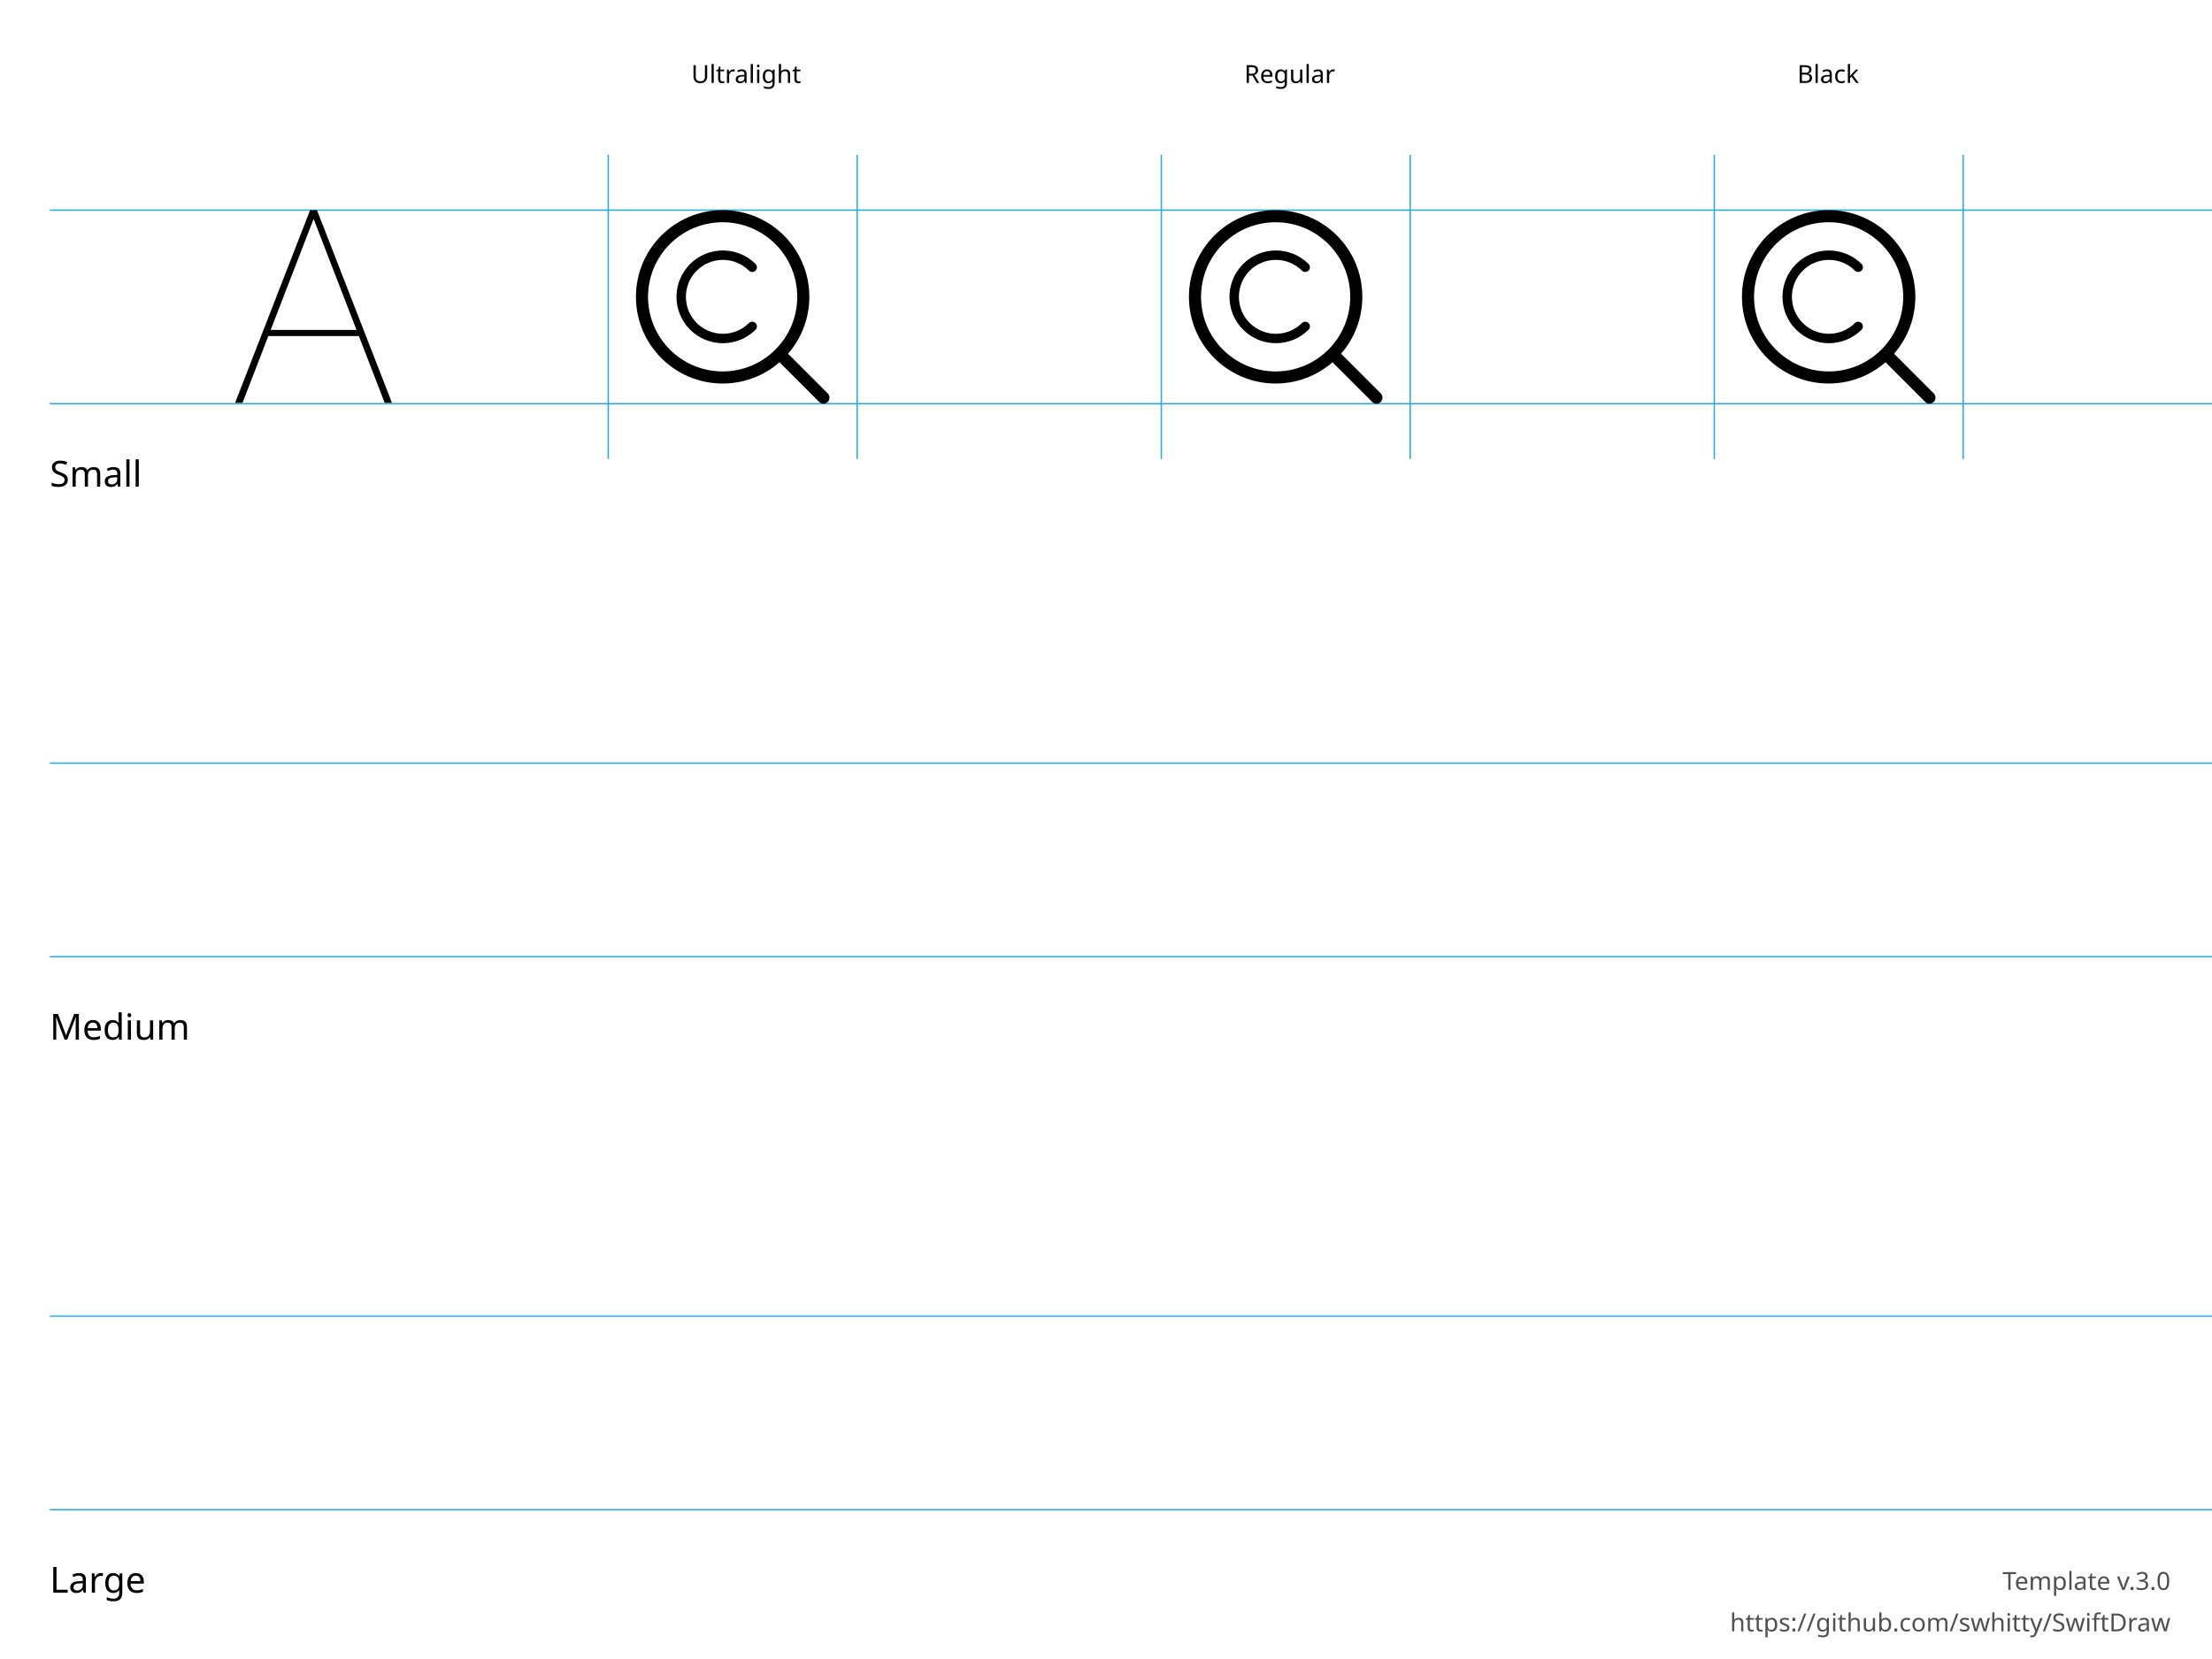
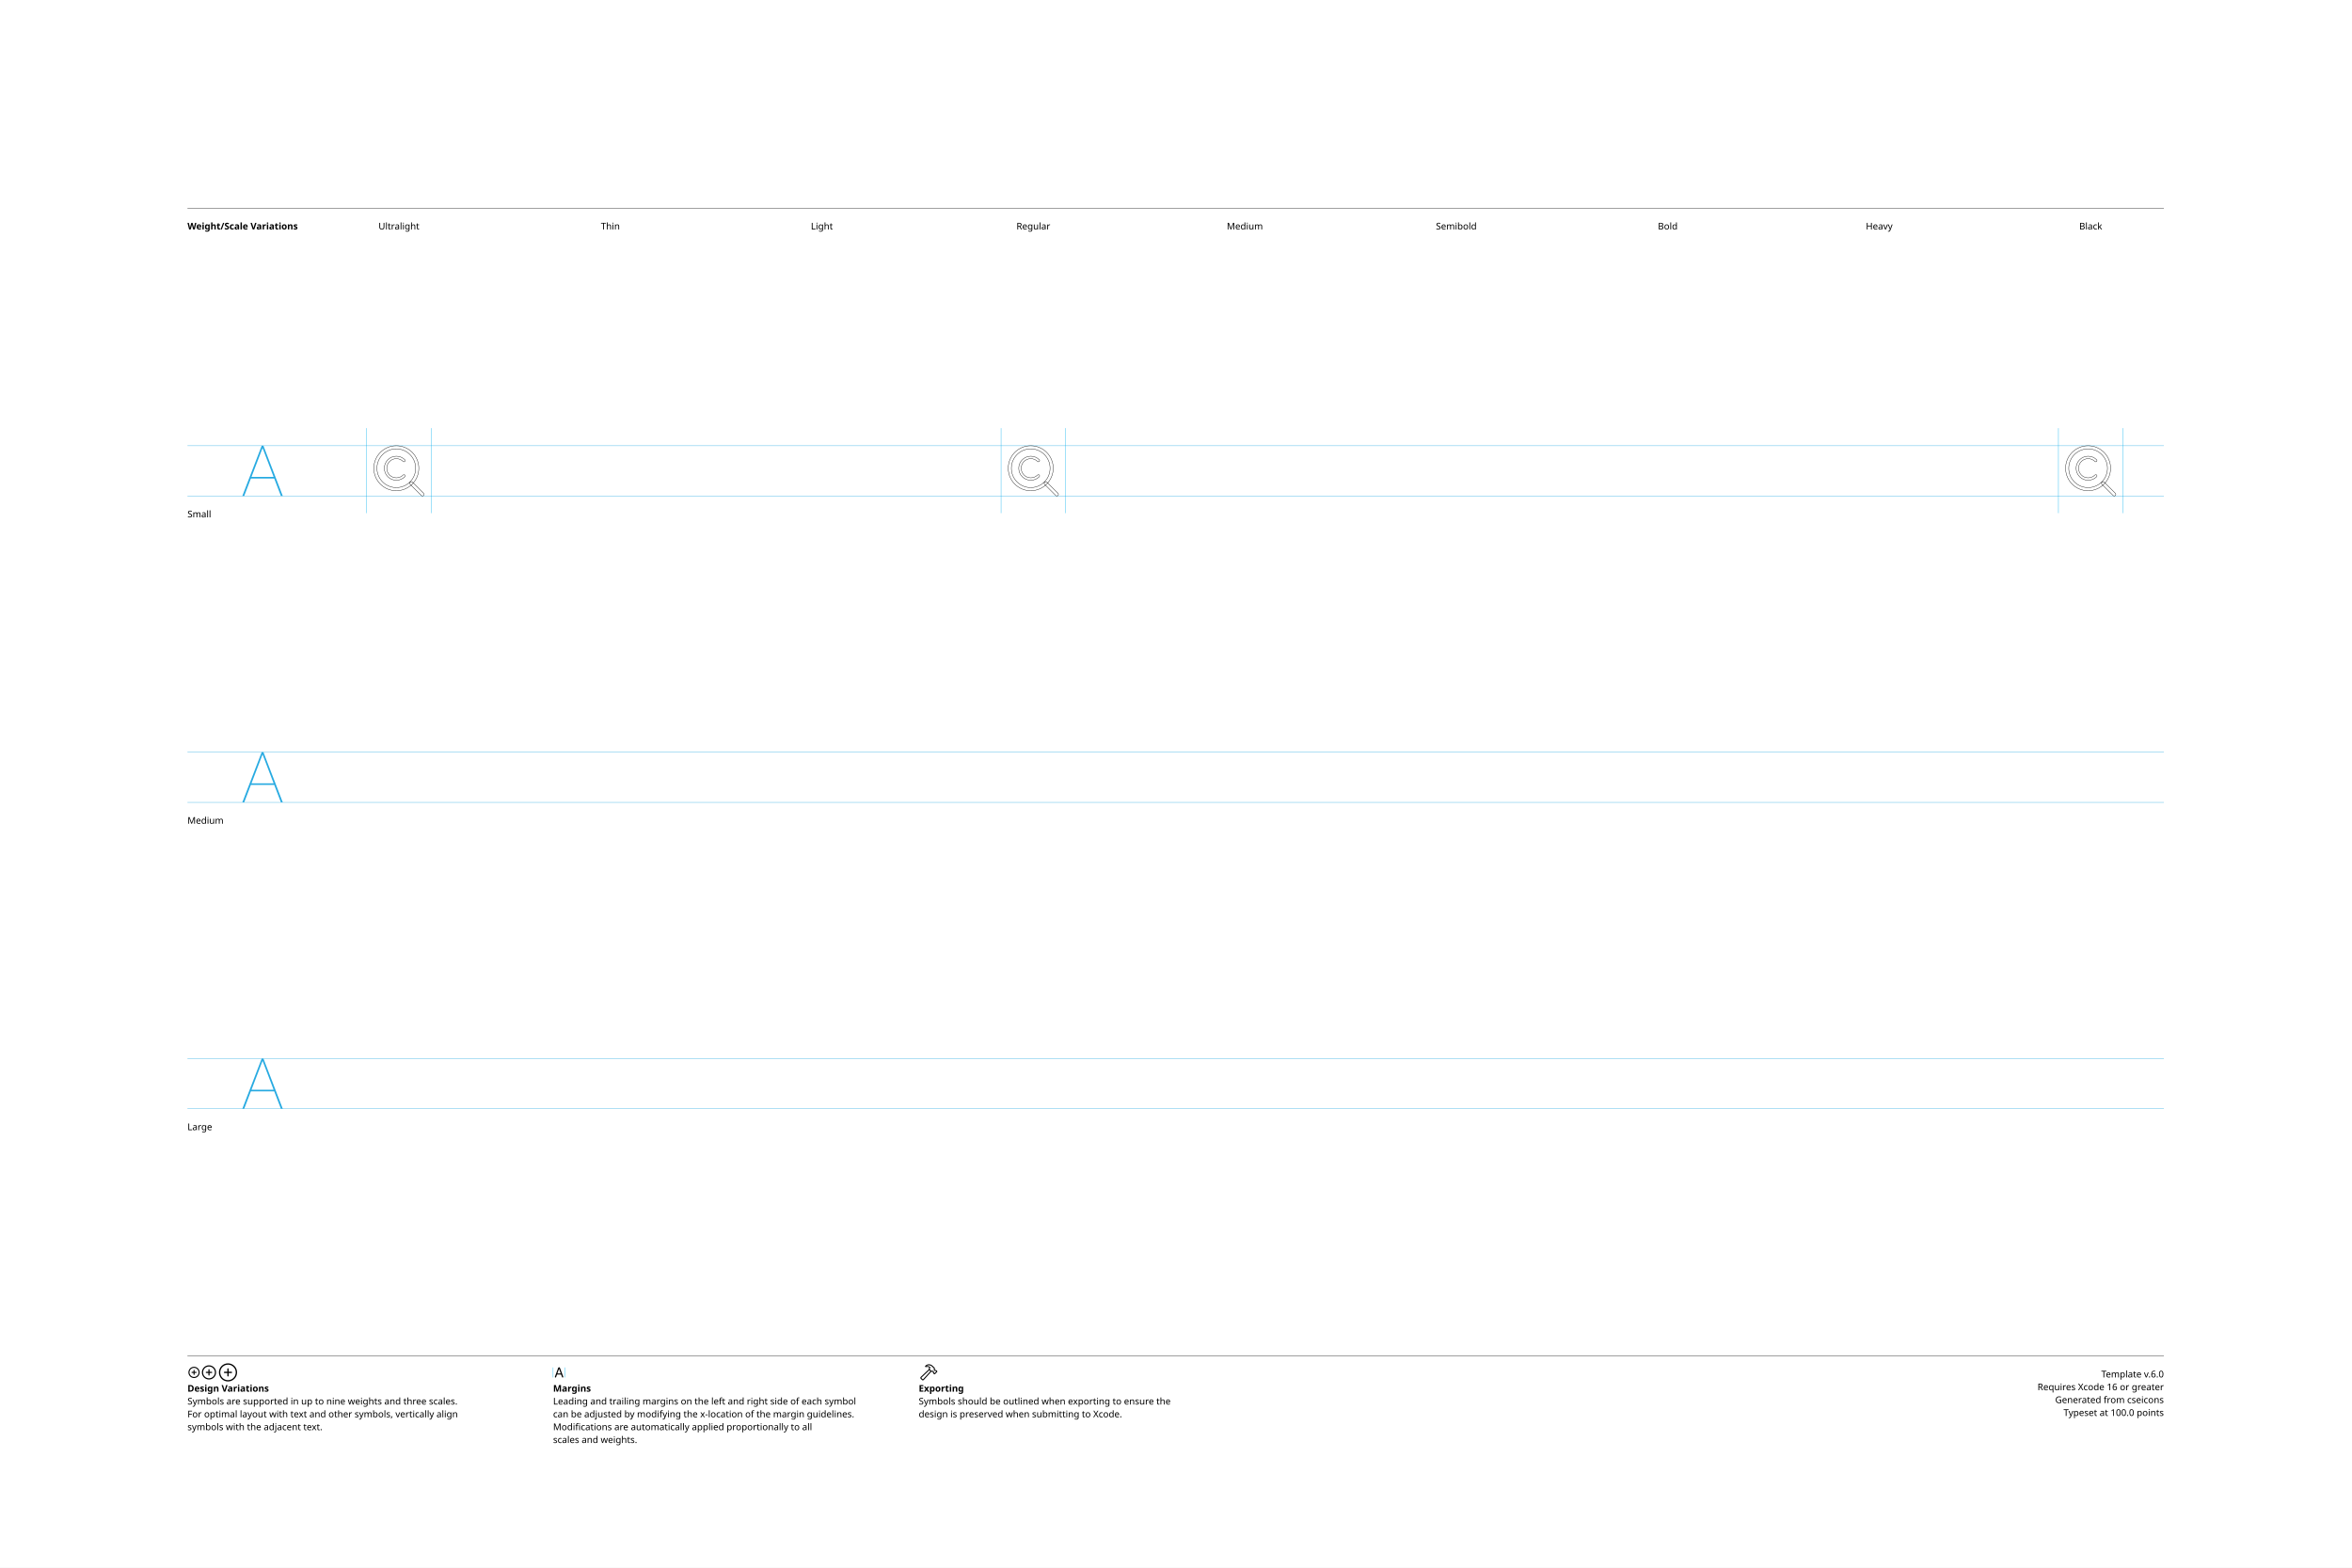
- <svg xmlns="http://www.w3.org/2000/svg" height="600" width="800">
-   <g id="Notes" font-family="'LucidaGrande', 'Lucida Grande', sans-serif" font-size="13">
-     <rect fill="white" height="600.0" width="800.0" x="0.0" y="0.0" />
-     <g font-size="13">
-       <text x="18.0" y="176.0">Small</text>
-       <text x="18.0" y="376.0">Medium</text>
-       <text x="18.0" y="576.0">Large</text>
+ <svg xmlns="http://www.w3.org/2000/svg" version="1.1" viewBox="0 0 3300 2200">
+   <style>.monochrome-0 {-sfsymbols-motion-group:0;-sfsymbols-layer-tags:73d7599ee8b4f1b3}
+ 
+ .multicolor-0:tintColor {-sfsymbols-motion-group:0;-sfsymbols-layer-tags:73d7599ee8b4f1b3}
+ 
+ .hierarchical-0:primary {-sfsymbols-motion-group:0;-sfsymbols-layer-tags:73d7599ee8b4f1b3}
+ 
+ .SFSymbolsPreviewWireframe {fill:none;opacity:1.0;stroke:black;stroke-width:0.5}
+ </style>
+   <g id="Notes">
+     <rect height="2200" id="artboard" style="fill:white;opacity:1" width="3300" x="0" y="0" />
+     <line style="fill:none;stroke:black;opacity:1;stroke-width:0.5;" x1="263" x2="3036" y1="292" y2="292" />
+     <text style="stroke:none;fill:black;font-family:sans-serif;font-size:13;font-weight:bold;" transform="matrix(1 0 0 1 263 322)">Weight/Scale Variations</text>
+     <text style="stroke:none;fill:black;font-family:sans-serif;font-size:13;text-anchor:middle;" transform="matrix(1 0 0 1 559.711 322)">Ultralight</text>
+     <text style="stroke:none;fill:black;font-family:sans-serif;font-size:13;text-anchor:middle;" transform="matrix(1 0 0 1 856.422 322)">Thin</text>
+     <text style="stroke:none;fill:black;font-family:sans-serif;font-size:13;text-anchor:middle;" transform="matrix(1 0 0 1 1153.13 322)">Light</text>
+     <text style="stroke:none;fill:black;font-family:sans-serif;font-size:13;text-anchor:middle;" transform="matrix(1 0 0 1 1449.84 322)">Regular</text>
+     <text style="stroke:none;fill:black;font-family:sans-serif;font-size:13;text-anchor:middle;" transform="matrix(1 0 0 1 1746.56 322)">Medium</text>
+     <text style="stroke:none;fill:black;font-family:sans-serif;font-size:13;text-anchor:middle;" transform="matrix(1 0 0 1 2043.27 322)">Semibold</text>
+     <text style="stroke:none;fill:black;font-family:sans-serif;font-size:13;text-anchor:middle;" transform="matrix(1 0 0 1 2339.98 322)">Bold</text>
+     <text style="stroke:none;fill:black;font-family:sans-serif;font-size:13;text-anchor:middle;" transform="matrix(1 0 0 1 2636.69 322)">Heavy</text>
+     <text style="stroke:none;fill:black;font-family:sans-serif;font-size:13;text-anchor:middle;" transform="matrix(1 0 0 1 2933.4 322)">Black</text>
+     <line style="fill:none;stroke:black;opacity:1;stroke-width:0.5;" x1="263" x2="3036" y1="1903" y2="1903" />
+     <g transform="matrix(0.2 0 0 0.2 263 1933)">
+       <path d="m46.24 4.15c21.777 0 39.453-17.627 39.453-39.404s-17.676-39.404-39.453-39.404c-21.729 0-39.404 17.627-39.404 39.404s17.676 39.404 39.404 39.404Zm0-7.422c-17.676 0-31.934-14.307-31.934-31.982s14.258-31.982 31.934-31.982 31.982 14.307 31.982 31.982-14.307 31.982-31.982 31.982Zm-17.969-31.982c0 2.148 1.514 3.613 3.76 3.613h10.498v10.596c0 2.197 1.465 3.711 3.613 3.711 2.246 0 3.711-1.514 3.711-3.711v-10.596h10.596c2.197 0 3.711-1.465 3.711-3.613 0-2.197-1.514-3.711-3.711-3.711h-10.596v-10.547c0-2.246-1.465-3.76-3.711-3.76-2.148 0-3.613 1.514-3.613 3.76v10.547h-10.498c-2.246 0-3.76 1.514-3.76 3.711Z" />
    </g>
-     <g font-size="9">
-       <text x="250.0" y="30.0">Ultralight</text>
-       <text x="450.0" y="30.0">Regular</text>
-       <text x="650.0" y="30.0">Black</text>
-       <text id="template-version" fill="#505050" text-anchor="end" x="785.0" y="575.0">Template v.3.0</text>
-       <a href="https://github.com/swhitty/SwiftDraw">
-         <text fill="#505050" text-anchor="end" x="785.0" y="590.0">https://github.com/swhitty/SwiftDraw</text>
-       </a>
+     <g transform="matrix(0.2 0 0 0.2 281.506 1933)">
+       <path d="m58.545 14.551c27.49 0 49.805-22.314 49.805-49.805s-22.314-49.805-49.805-49.805-49.805 22.314-49.805 49.805 22.314 49.805 49.805 49.805Zm0-8.301c-22.949 0-41.504-18.555-41.504-41.504s18.555-41.504 41.504-41.504 41.504 18.555 41.504 41.504-18.555 41.504-41.504 41.504Zm-22.656-41.504c0 2.393 1.66 4.004 4.15 4.004h14.355v14.404c0 2.441 1.66 4.15 4.053 4.15 2.441 0 4.15-1.66 4.15-4.15v-14.404h14.404c2.441 0 4.15-1.611 4.15-4.004 0-2.441-1.709-4.15-4.15-4.15h-14.404v-14.355c0-2.49-1.709-4.199-4.15-4.199-2.393 0-4.053 1.709-4.053 4.199v14.355h-14.355c-2.49 0-4.15 1.709-4.15 4.15Z" />
    </g>
+     <g transform="matrix(0.2 0 0 0.2 304.924 1933)">
+       <path d="m74.853 28.32c35.107 0 63.623-28.467 63.623-63.574s-28.516-63.623-63.623-63.623-63.574 28.516-63.574 63.623 28.467 63.574 63.574 63.574Zm0-9.082c-30.127 0-54.492-24.365-54.492-54.492s24.365-54.492 54.492-54.492 54.492 24.365 54.492 54.492-24.365 54.492-54.492 54.492Zm-28.857-54.492c0 2.588 1.855 4.395 4.59 4.395h19.727v19.775c0 2.686 1.855 4.59 4.443 4.59 2.686 0 4.541-1.855 4.541-4.59v-19.775h19.775c2.686 0 4.59-1.807 4.59-4.395 0-2.734-1.855-4.59-4.59-4.59h-19.775v-19.727c0-2.734-1.855-4.639-4.541-4.639-2.588 0-4.443 1.904-4.443 4.639v19.727h-19.727c-2.734 0-4.59 1.855-4.59 4.59Z" />
+     </g>
+     <text style="stroke:none;fill:black;font-family:sans-serif;font-size:13;font-weight:bold;" transform="matrix(1 0 0 1 263 1953)">Design Variations</text>
+     <text style="stroke:none;fill:black;font-family:sans-serif;font-size:13;" transform="matrix(1 0 0 1 263 1971)">Symbols are supported in up to nine weights and three scales.</text>
+     <text style="stroke:none;fill:black;font-family:sans-serif;font-size:13;" transform="matrix(1 0 0 1 263 1989)">For optimal layout with text and other symbols, vertically align</text>
+     <text style="stroke:none;fill:black;font-family:sans-serif;font-size:13;" transform="matrix(1 0 0 1 263 2007)">symbols with the adjacent text.</text>
+     <line style="fill:none;stroke:#00AEEF;stroke-width:0.5;opacity:1.0;" x1="776" x2="776" y1="1919" y2="1933" />
+     <g transform="matrix(0.2 0 0 0.2 776 1933)">
+       <path d="m16.553 0.781c2.588 0 3.857-0.977 4.785-3.711l6.299-17.236h28.809l6.299 17.236c0.928 2.734 2.197 3.711 4.736 3.711 2.588 0 4.248-1.562 4.248-4.004 0-0.83-0.146-1.611-0.537-2.637l-22.9-60.986c-1.123-2.979-3.125-4.492-6.25-4.492-3.027 0-5.078 1.465-6.152 4.443l-22.9 61.084c-0.391 1.025-0.537 1.807-0.537 2.637 0 2.441 1.562 3.955 4.102 3.955Zm13.477-28.369 11.865-32.861h0.244l11.865 32.861Z" />
+     </g>
+     <line style="fill:none;stroke:#00AEEF;stroke-width:0.5;opacity:1.0;" x1="792.836" x2="792.836" y1="1919" y2="1933" />
+     <text style="stroke:none;fill:black;font-family:sans-serif;font-size:13;font-weight:bold;" transform="matrix(1 0 0 1 776 1953)">Margins</text>
+     <text style="stroke:none;fill:black;font-family:sans-serif;font-size:13;" transform="matrix(1 0 0 1 776 1971)">Leading and trailing margins on the left and right side of each symbol</text>
+     <text style="stroke:none;fill:black;font-family:sans-serif;font-size:13;" transform="matrix(1 0 0 1 776 1989)">can be adjusted by modifying the x-location of the margin guidelines.</text>
+     <text style="stroke:none;fill:black;font-family:sans-serif;font-size:13;" transform="matrix(1 0 0 1 776 2007)">Modifications are automatically applied proportionally to all</text>
+     <text style="stroke:none;fill:black;font-family:sans-serif;font-size:13;" transform="matrix(1 0 0 1 776 2025)">scales and weights.</text>
+     <g transform="matrix(0.2 0 0 0.2 1289 1933)">
+       <path d="m14.209 9.326 8.496 8.545c4.297 4.346 9.229 4.053 13.867-1.074l53.467-58.935-4.834-4.883-53.076 58.398c-1.758 2.002-3.418 2.49-5.762 0.146l-5.859-5.811c-2.344-2.295-1.807-4.004 0.195-5.811l57.373-54.004-4.883-4.834-57.959 54.443c-4.932 4.59-5.322 9.473-1.025 13.818Zm32.08-90.967c-2.1 2.051-2.246 4.932-1.074 6.885 1.172 1.807 3.467 2.979 6.689 2.148 7.324-1.709 14.941-2.002 22.07 2.686l-2.93 7.275c-1.709 4.15-0.83 7.08 1.855 9.814l11.475 11.572c2.441 2.441 4.492 2.539 7.324 2.051l5.322-0.977 3.32 3.369-0.195 2.783c-0.195 2.49 0.439 4.395 2.881 6.787l3.809 3.711c2.393 2.393 5.469 2.539 7.812 0.195l14.551-14.6c2.344-2.344 2.246-5.322-0.146-7.715l-3.857-3.809c-2.393-2.393-4.248-3.174-6.641-2.979l-2.881 0.244-3.223-3.174 1.221-5.615c0.635-2.832-0.146-5.029-3.076-7.959l-10.986-10.938c-16.699-16.602-38.867-16.211-53.32-1.758Zm7.471 1.855c12.158-8.887 28.613-7.373 39.746 3.76l12.158 12.06c1.172 1.172 1.367 2.1 1.025 3.809l-1.611 7.422 7.52 7.422 4.932-0.293c1.27-0.049 1.66 0.049 2.637 1.025l2.881 2.881-12.207 12.207-2.881-2.881c-0.977-0.977-1.123-1.367-1.074-2.686l0.342-4.883-7.471-7.422-7.617 1.27c-1.611 0.342-2.344 0.195-3.564-0.977l-10.01-10.01c-1.27-1.172-1.416-2.002-0.635-3.857l4.395-10.449c-7.812-7.275-17.969-10.4-28.125-7.422-0.781 0.195-1.074-0.439-0.439-0.977Z" />
+     </g>
+     <text style="stroke:none;fill:black;font-family:sans-serif;font-size:13;font-weight:bold;" transform="matrix(1 0 0 1 1289 1953)">Exporting</text>
+     <text style="stroke:none;fill:black;font-family:sans-serif;font-size:13;" transform="matrix(1 0 0 1 1289 1971)">Symbols should be outlined when exporting to ensure the</text>
+     <text style="stroke:none;fill:black;font-family:sans-serif;font-size:13;" transform="matrix(1 0 0 1 1289 1989)">design is preserved when submitting to Xcode.</text>
+     <text id="template-version" style="stroke:none;fill:black;font-family:sans-serif;font-size:13;text-anchor:end;" transform="matrix(1 0 0 1 3036 1933)">Template v.6.0</text>
+     <text style="stroke:none;fill:black;font-family:sans-serif;font-size:13;text-anchor:end;" transform="matrix(1 0 0 1 3036 1951)">Requires Xcode 16 or greater</text>
+     <text id="descriptive-name" style="stroke:none;fill:black;font-family:sans-serif;font-size:13;text-anchor:end;" transform="matrix(1 0 0 1 3036 1969)">Generated from cseicons</text>
+     <text style="stroke:none;fill:black;font-family:sans-serif;font-size:13;text-anchor:end;" transform="matrix(1 0 0 1 3036 1987)">Typeset at 100.0 points</text>
+     <text style="stroke:none;fill:black;font-family:sans-serif;font-size:13;" transform="matrix(1 0 0 1 263 726)">Small</text>
+     <text style="stroke:none;fill:black;font-family:sans-serif;font-size:13;" transform="matrix(1 0 0 1 263 1156)">Medium</text>
+     <text style="stroke:none;fill:black;font-family:sans-serif;font-size:13;" transform="matrix(1 0 0 1 263 1586)">Large</text>
  </g>
-   <g id="Guides" stroke="rgb(39, 170, 225)" stroke-width="0.5">
-     <path id="Capline-S" d="M18,76 l800,0" />
-     <path id="H-reference" d="M85,145.755 L87.685,145.755 L113.369,79.287 L114.052,79.287 L114.052,76 L112.148,76 L85,145.755 Z M95.693,121.536 L130.996,121.536 L130.263,119.313 L96.474,119.313 L95.693,121.536 Z M139.15,145.755 L141.787,145.755 L114.638,76 L113.466,76 L113.466,79.287 L139.15,145.755 Z" stroke="none" />
-     <path id="Baseline-S" d="M18,146 l800,0" />
-     <path id="left-margin-Ultralight-S" d="M220,56 l0,110" />
-     <path id="right-margin-Ultralight-S" d="M310,56 l0,110" />
-     <path id="left-margin-Regular-S" d="M420,56 l0,110" />
-     <path id="right-margin-Regular-S" d="M510,56 l0,110" />
-     <path id="left-margin-Black-S" d="M620,56 l0,110" />
-     <path id="right-margin-Black-S" d="M710,56 l0,110" />
-     <path id="Capline-M" d="M18,276 l800,0" />
-     <path id="Baseline-M" d="M18,346 l800,0" />
-     <path id="Capline-L" d="M18,476 l800,0" />
-     <path id="Baseline-L" d="M18,546 l800,0" />
+   <g id="Guides">
+     <g id="H-reference" style="fill:#27AAE1;stroke:none;" transform="matrix(1 0 0 1 339 696)">
+       <path d="M0.994 0L3.638 0L29.328-67.132L30.03-67.132L30.03-70.459L28.123-70.459ZM11.688-24.48L46.981-24.48L46.231-26.729L12.438-26.729ZM55.12 0L57.764 0L30.638-70.459L29.433-70.459L29.433-67.132Z" />
+     </g>
+     <line id="Baseline-S" style="fill:none;stroke:#27AAE1;opacity:1;stroke-width:0.5;" x1="263" x2="3036" y1="696" y2="696" />
+     <line id="Capline-S" style="fill:none;stroke:#27AAE1;opacity:1;stroke-width:0.5;" x1="263" x2="3036" y1="625.541" y2="625.541" />
+     <g id="H-reference" style="fill:#27AAE1;stroke:none;" transform="matrix(1 0 0 1 339 1126)">
+       <path d="M0.994 0L3.638 0L29.328-67.132L30.03-67.132L30.03-70.459L28.123-70.459ZM11.688-24.48L46.981-24.48L46.231-26.729L12.438-26.729ZM55.12 0L57.764 0L30.638-70.459L29.433-70.459L29.433-67.132Z" />
+     </g>
+     <line id="Baseline-M" style="fill:none;stroke:#27AAE1;opacity:1;stroke-width:0.5;" x1="263" x2="3036" y1="1126" y2="1126" />
+     <line id="Capline-M" style="fill:none;stroke:#27AAE1;opacity:1;stroke-width:0.5;" x1="263" x2="3036" y1="1055.54" y2="1055.54" />
+     <g id="H-reference" style="fill:#27AAE1;stroke:none;" transform="matrix(1 0 0 1 339 1556)">
+       <path d="M0.994 0L3.638 0L29.328-67.132L30.03-67.132L30.03-70.459L28.123-70.459ZM11.688-24.48L46.981-24.48L46.231-26.729L12.438-26.729ZM55.12 0L57.764 0L30.638-70.459L29.433-70.459L29.433-67.132Z" />
+     </g>
+     <line id="Baseline-L" style="fill:none;stroke:#27AAE1;opacity:1;stroke-width:0.5;" x1="263" x2="3036" y1="1556" y2="1556" />
+     <line id="Capline-L" style="fill:none;stroke:#27AAE1;opacity:1;stroke-width:0.5;" x1="263" x2="3036" y1="1485.54" y2="1485.54" />
+     <line id="right-margin-Black-S" style="fill:none;stroke:#00AEEF;stroke-width:0.5;opacity:1.0;" x1="2978.7" x2="2978.7" y1="600.785" y2="720.121" />
+     <line id="left-margin-Black-S" style="fill:none;stroke:#00AEEF;stroke-width:0.5;opacity:1.0;" x1="2888.1" x2="2888.1" y1="600.785" y2="720.121" />
+     <line id="right-margin-Regular-S" style="fill:none;stroke:#00AEEF;stroke-width:0.5;opacity:1.0;" x1="1495.14" x2="1495.14" y1="600.785" y2="720.121" />
+     <line id="left-margin-Regular-S" style="fill:none;stroke:#00AEEF;stroke-width:0.5;opacity:1.0;" x1="1404.55" x2="1404.55" y1="600.785" y2="720.121" />
+     <line id="right-margin-Ultralight-S" style="fill:none;stroke:#00AEEF;stroke-width:0.5;opacity:1.0;" x1="605.006" x2="605.006" y1="600.785" y2="720.121" />
+     <line id="left-margin-Ultralight-S" style="fill:none;stroke:#00AEEF;stroke-width:0.5;opacity:1.0;" x1="514.416" x2="514.416" y1="600.785" y2="720.121" />
  </g>
  <g id="Symbols">
-     <g id="Ultralight-S">
-       <path d="M234.375,107.354 C234.375,92.454 246.454,80.375 261.354,80.375 C276.254,80.375 288.333,92.454 288.333,107.354 C288.333,122.254 276.254,134.333 261.354,134.333 C246.454,134.333 234.375,122.254 234.375,107.354 Z M230,107.354 C230,124.671 244.038,138.708 261.354,138.708 C278.671,138.708 292.708,124.671 292.708,107.354 C292.708,90.038 278.671,76 261.354,76 C244.038,76 230,90.038 230,107.354 Z" />
-       <path d="M273.247,95.452 C266.685,88.938 256.089,88.964 249.559,95.51 C243.028,102.056 243.028,112.652 249.559,119.199 C256.089,125.745 266.685,125.77 273.247,119.256 C273.914,118.594 273.918,117.517 273.256,116.85 C272.594,116.183 271.517,116.179 270.85,116.841 C265.619,122.034 257.173,122.013 251.968,116.795 C246.762,111.577 246.762,103.131 251.968,97.913 C257.173,92.695 265.619,92.675 270.85,97.867 C271.517,98.529 272.594,98.525 273.256,97.858 C273.918,97.192 273.914,96.114 273.247,95.452 Z" />
-       <path d="M280.71,129.804 L296.266,145.359 C297.12,146.214 298.505,146.214 299.359,145.359 C300.214,144.505 300.214,143.12 299.359,142.266 L283.804,126.71 C282.949,125.856 281.564,125.856 280.71,126.71 C279.856,127.564 279.856,128.949 280.71,129.804 Z" />
+     <g id="Black-S" transform="matrix(1.00656 0 0 1.00656 2888.1 696)">
+       <path class="monochrome-0 multicolor-0:tintColor hierarchical-0:primary SFSymbolsPreviewWireframe" d="M14.375-38.646C14.375-53.546 26.454-65.625 41.354-65.625C56.254-65.625 68.333-53.546 68.333-38.646C68.333-23.746 56.254-11.667 41.354-11.667C26.454-11.667 14.375-23.746 14.375-38.646ZM10-38.646C10-21.329 24.038-7.292 41.354-7.292C58.671-7.292 72.708-21.329 72.708-38.646C72.708-55.962 58.671-70 41.354-70C24.038-70 10-55.962 10-38.646ZM53.247-50.548C46.685-57.062 36.089-57.036 29.559-50.49C23.028-43.944 23.028-33.348 29.559-26.801C36.089-20.255 46.685-20.23 53.247-26.744C53.914-27.406 53.918-28.483 53.256-29.15C52.594-29.817 51.517-29.821 50.85-29.159C45.619-23.966 37.173-23.987 31.968-29.205C26.762-34.423 26.762-42.869 31.968-48.087C37.173-53.305 45.619-53.325 50.85-48.133C51.517-47.471 52.594-47.475 53.256-48.142C53.918-48.808 53.914-49.886 53.247-50.548ZM60.71-16.196L76.266-0.641C77.12 0.214 78.505 0.214 79.359-0.641C80.214-1.495 80.214-2.88 79.359-3.734L63.804-19.29C62.949-20.144 61.564-20.144 60.71-19.29C59.856-18.436 59.856-17.051 60.71-16.196Z" />
    </g>
-     <g id="Regular-S">
-       <path d="M434.375,107.354 C434.375,92.454 446.454,80.375 461.354,80.375 C476.254,80.375 488.333,92.454 488.333,107.354 C488.333,122.254 476.254,134.333 461.354,134.333 C446.454,134.333 434.375,122.254 434.375,107.354 Z M430,107.354 C430,124.671 444.038,138.708 461.354,138.708 C478.671,138.708 492.708,124.671 492.708,107.354 C492.708,90.038 478.671,76 461.354,76 C444.038,76 430,90.038 430,107.354 Z" />
-       <path d="M473.247,95.452 C466.685,88.938 456.089,88.964 449.559,95.51 C443.028,102.056 443.028,112.652 449.559,119.199 C456.089,125.745 466.685,125.77 473.247,119.256 C473.914,118.594 473.918,117.517 473.256,116.85 C472.594,116.183 471.517,116.179 470.85,116.841 C465.619,122.034 457.173,122.013 451.968,116.795 C446.762,111.577 446.762,103.131 451.968,97.913 C457.173,92.695 465.619,92.675 470.85,97.867 C471.517,98.529 472.594,98.525 473.256,97.858 C473.918,97.192 473.914,96.114 473.247,95.452 Z" />
-       <path d="M480.71,129.804 L496.266,145.359 C497.12,146.214 498.505,146.214 499.359,145.359 C500.214,144.505 500.214,143.12 499.359,142.266 L483.804,126.71 C482.949,125.856 481.564,125.856 480.71,126.71 C479.856,127.564 479.856,128.949 480.71,129.804 Z" />
+     <g id="Regular-S" transform="matrix(1.00656 0 0 1.00656 1404.55 696)">
+       <path class="monochrome-0 multicolor-0:tintColor hierarchical-0:primary SFSymbolsPreviewWireframe" d="M14.375-38.646C14.375-53.546 26.454-65.625 41.354-65.625C56.254-65.625 68.333-53.546 68.333-38.646C68.333-23.746 56.254-11.667 41.354-11.667C26.454-11.667 14.375-23.746 14.375-38.646ZM10-38.646C10-21.329 24.038-7.292 41.354-7.292C58.671-7.292 72.708-21.329 72.708-38.646C72.708-55.962 58.671-70 41.354-70C24.038-70 10-55.962 10-38.646ZM53.247-50.548C46.685-57.062 36.089-57.036 29.559-50.49C23.028-43.944 23.028-33.348 29.559-26.801C36.089-20.255 46.685-20.23 53.247-26.744C53.914-27.406 53.918-28.483 53.256-29.15C52.594-29.817 51.517-29.821 50.85-29.159C45.619-23.966 37.173-23.987 31.968-29.205C26.762-34.423 26.762-42.869 31.968-48.087C37.173-53.305 45.619-53.325 50.85-48.133C51.517-47.471 52.594-47.475 53.256-48.142C53.918-48.808 53.914-49.886 53.247-50.548ZM60.71-16.196L76.266-0.641C77.12 0.214 78.505 0.214 79.359-0.641C80.214-1.495 80.214-2.88 79.359-3.734L63.804-19.29C62.949-20.144 61.564-20.144 60.71-19.29C59.856-18.436 59.856-17.051 60.71-16.196Z" />
    </g>
-     <g id="Black-S">
-       <path d="M634.375,107.354 C634.375,92.454 646.454,80.375 661.354,80.375 C676.254,80.375 688.333,92.454 688.333,107.354 C688.333,122.254 676.254,134.333 661.354,134.333 C646.454,134.333 634.375,122.254 634.375,107.354 Z M630,107.354 C630,124.671 644.038,138.708 661.354,138.708 C678.671,138.708 692.708,124.671 692.708,107.354 C692.708,90.038 678.671,76 661.354,76 C644.038,76 630,90.038 630,107.354 Z" />
-       <path d="M673.247,95.452 C666.685,88.938 656.089,88.964 649.559,95.51 C643.028,102.056 643.028,112.652 649.559,119.199 C656.089,125.745 666.685,125.77 673.247,119.256 C673.914,118.594 673.918,117.517 673.256,116.85 C672.594,116.183 671.517,116.179 670.85,116.841 C665.619,122.034 657.173,122.013 651.968,116.795 C646.762,111.577 646.762,103.131 651.968,97.913 C657.173,92.695 665.619,92.675 670.85,97.867 C671.517,98.529 672.594,98.525 673.256,97.858 C673.918,97.192 673.914,96.114 673.247,95.452 Z" />
-       <path d="M680.71,129.804 L696.266,145.359 C697.12,146.214 698.505,146.214 699.359,145.359 C700.214,144.505 700.214,143.12 699.359,142.266 L683.804,126.71 C682.949,125.856 681.564,125.856 680.71,126.71 C679.856,127.564 679.856,128.949 680.71,129.804 Z" />
+     <g id="Ultralight-S" transform="matrix(1.00656 0 0 1.00656 514.416 696)">
+       <path class="monochrome-0 multicolor-0:tintColor hierarchical-0:primary SFSymbolsPreviewWireframe" d="M14.375-38.646C14.375-53.546 26.454-65.625 41.354-65.625C56.254-65.625 68.333-53.546 68.333-38.646C68.333-23.746 56.254-11.667 41.354-11.667C26.454-11.667 14.375-23.746 14.375-38.646ZM10-38.646C10-21.329 24.038-7.292 41.354-7.292C58.671-7.292 72.708-21.329 72.708-38.646C72.708-55.962 58.671-70 41.354-70C24.038-70 10-55.962 10-38.646ZM53.247-50.548C46.685-57.062 36.089-57.036 29.559-50.49C23.028-43.944 23.028-33.348 29.559-26.801C36.089-20.255 46.685-20.23 53.247-26.744C53.914-27.406 53.918-28.483 53.256-29.15C52.594-29.817 51.517-29.821 50.85-29.159C45.619-23.966 37.173-23.987 31.968-29.205C26.762-34.423 26.762-42.869 31.968-48.087C37.173-53.305 45.619-53.325 50.85-48.133C51.517-47.471 52.594-47.475 53.256-48.142C53.918-48.808 53.914-49.886 53.247-50.548ZM60.71-16.196L76.266-0.641C77.12 0.214 78.505 0.214 79.359-0.641C80.214-1.495 80.214-2.88 79.359-3.734L63.804-19.29C62.949-20.144 61.564-20.144 60.71-19.29C59.856-18.436 59.856-17.051 60.71-16.196Z" />
    </g>
  </g>
</svg>
